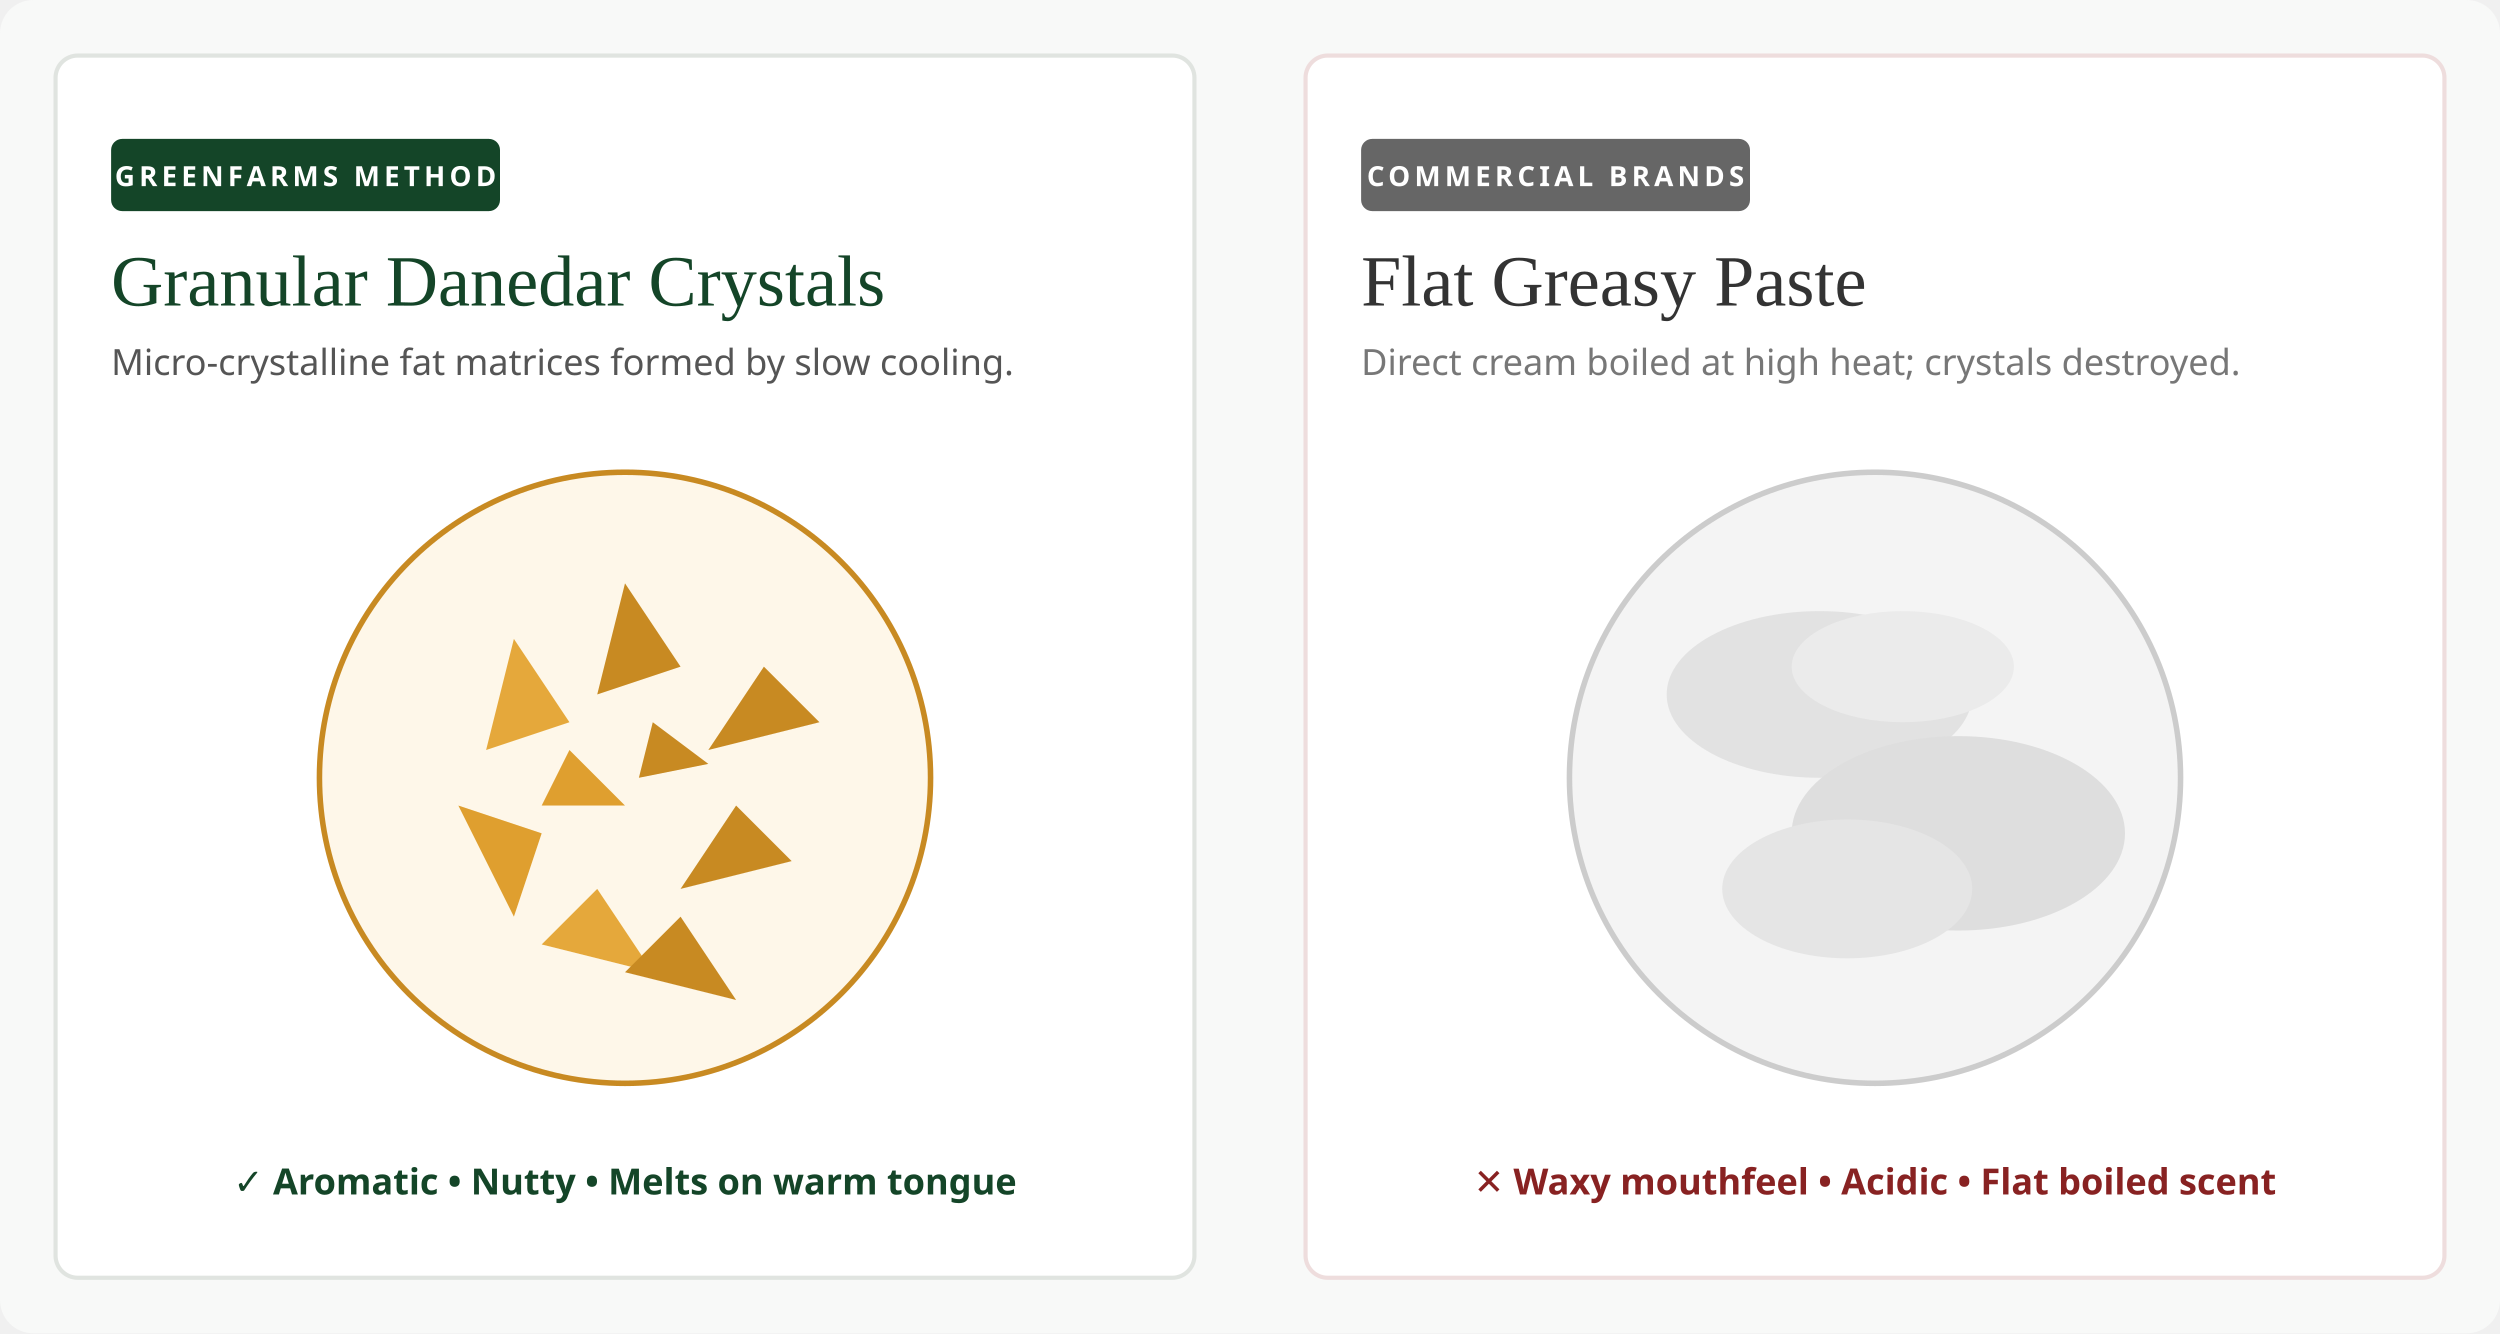
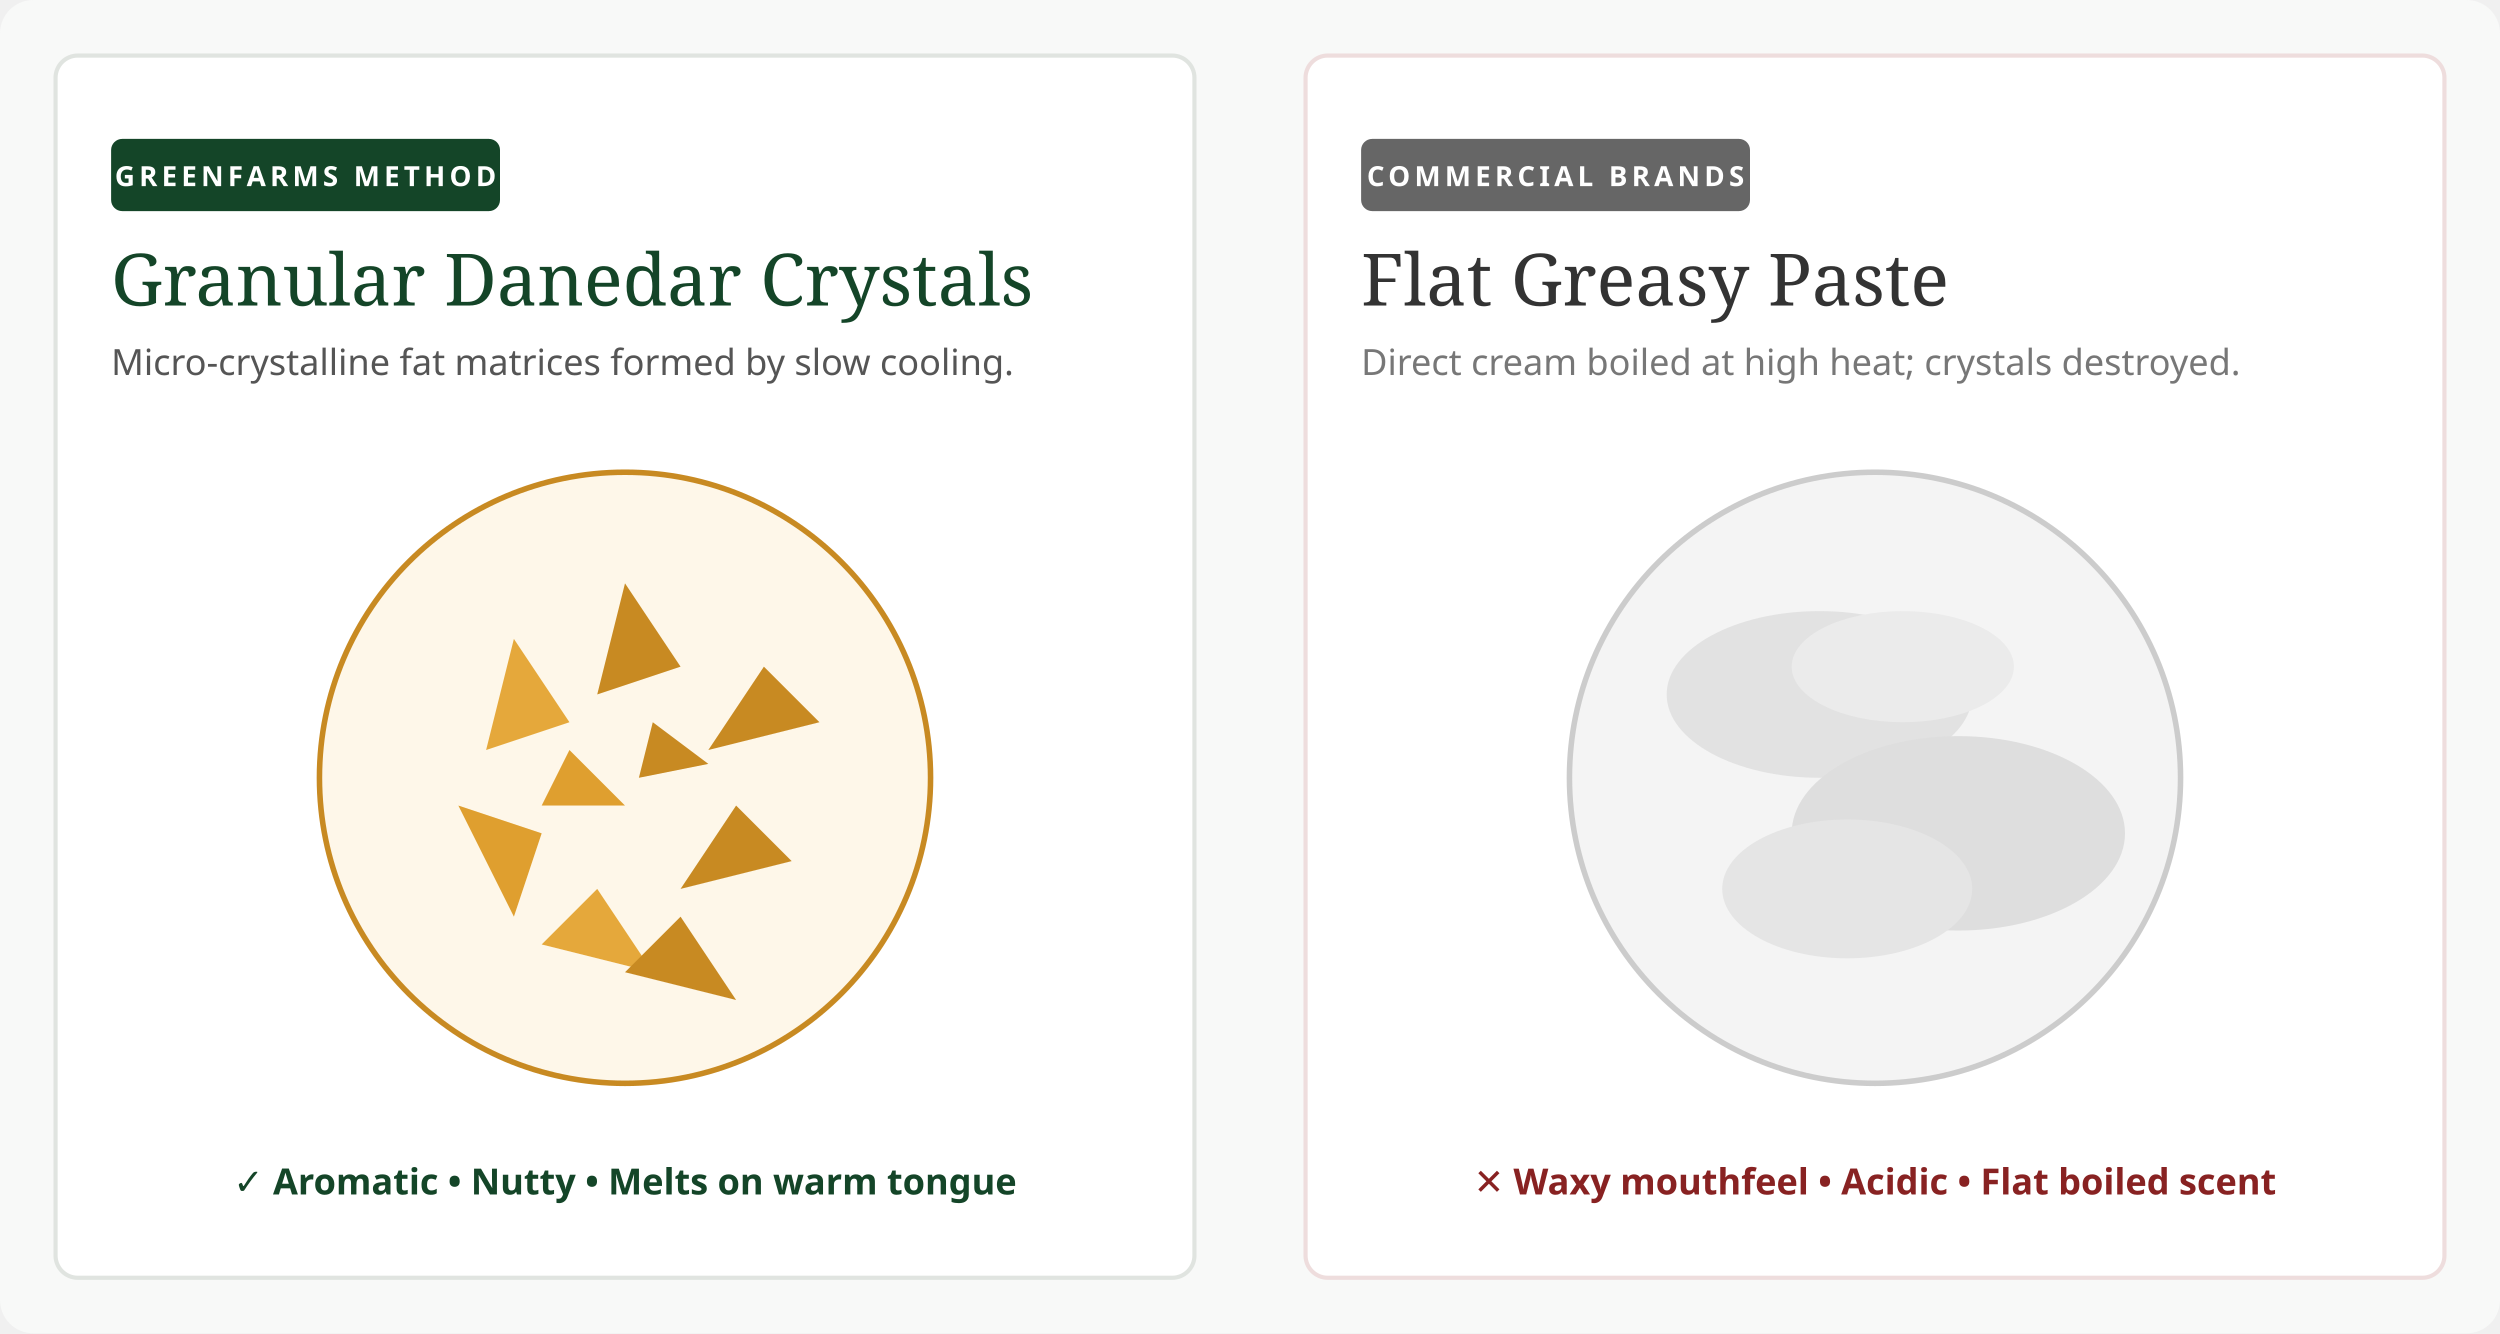
<svg xmlns="http://www.w3.org/2000/svg" viewBox="0 0 900 480" width="900" height="480">
  <rect width="900" height="480" fill="#f8f9f8" rx="12" />
  <rect x="20" y="20" width="410" height="440" fill="#ffffff" rx="8" stroke="#e0e4e0" stroke-width="1.5" />
  <rect x="470" y="20" width="410" height="440" fill="#ffffff" rx="8" stroke="#eedddd" stroke-width="1.5" />
  <g transform="translate(40, 50)">
    <rect width="140" height="26" fill="#144528" rx="4" />
    <text x="70" y="17" font-family="'Plus Jakarta Sans', sans-serif" font-size="10" font-weight="700" fill="#ffffff" letter-spacing="1.5" text-anchor="middle">GREENFARMS METHOD</text>
-     <text x="0" y="60" font-family="'Times New Roman', Times, serif" font-size="26" fill="#144528">Granular Danedar Crystals</text>
+     <text x="0" y="60" font-family="'Abril Fatface', serif" font-size="26" fill="#144528">Granular Danedar Crystals</text>
    <text x="0" y="85" font-family="'Plus Jakarta Sans', sans-serif" font-size="13" fill="#555555">Micro-crystalline fat matrices formed by slow cooling.</text>
    <g transform="translate(185, 230)">
      <circle cx="0" cy="0" r="110" fill="#fef7e9" stroke="#c88a22" stroke-width="2" />
      <polygon points="0,-70 20,-40 -10,-30" fill="#c88a22" />
      <polygon points="-40,-50 -20,-20 -50,-10" fill="#e5a83b" />
      <polygon points="50,-40 70,-20 30,-10" fill="#c88a22" />
      <polygon points="-60,10 -30,20 -40,50" fill="#df9f2f" />
      <polygon points="40,10 60,30 20,40" fill="#c88a22" />
      <polygon points="-10,40 10,70 -30,60" fill="#e5a83b" />
      <polygon points="20,50 40,80 0,70" fill="#c88a22" />
      <polygon points="-20,-10 0,10 -30,10" fill="#df9f2f" />
      <polygon points="10,-20 30,-5 5,0" fill="#c88a22" />
    </g>
    <text x="185" y="380" font-family="'Plus Jakarta Sans', sans-serif" font-size="13" font-weight="600" fill="#144528" text-anchor="middle">✓ Aromatic • Nutty • Melts on warm tongue</text>
  </g>
  <g transform="translate(490, 50)">
    <rect width="140" height="26" fill="#666666" rx="4" />
    <text x="70" y="17" font-family="'Plus Jakarta Sans', sans-serif" font-size="10" font-weight="700" fill="#ffffff" letter-spacing="1.5" text-anchor="middle">COMMERCIAL BRANDS</text>
-     <text x="0" y="60" font-family="'Times New Roman', Times, serif" font-size="26" fill="#333333">Flat Greasy Paste</text>
+     <text x="0" y="60" font-family="'Abril Fatface', serif" font-size="26" fill="#333333">Flat Greasy Paste</text>
    <text x="0" y="85" font-family="'Plus Jakarta Sans', sans-serif" font-size="13" fill="#777777">Direct cream boiled at high heat; crystals destroyed.</text>
    <g transform="translate(185, 230)">
      <circle cx="0" cy="0" r="110" fill="#f4f4f4" stroke="#cccccc" stroke-width="2" />
      <ellipse cx="-20" cy="-30" rx="55" ry="30" fill="#e2e2e2" />
      <ellipse cx="30" cy="20" rx="60" ry="35" fill="#dedede" />
      <ellipse cx="-10" cy="40" rx="45" ry="25" fill="#e5e5e5" />
      <ellipse cx="10" cy="-40" rx="40" ry="20" fill="#ebebeb" />
    </g>
    <text x="185" y="380" font-family="'Plus Jakarta Sans', sans-serif" font-size="13" font-weight="600" fill="#882222" text-anchor="middle">✕ Waxy mouthfeel • Acidic • Flat boiled scent</text>
  </g>
</svg>
